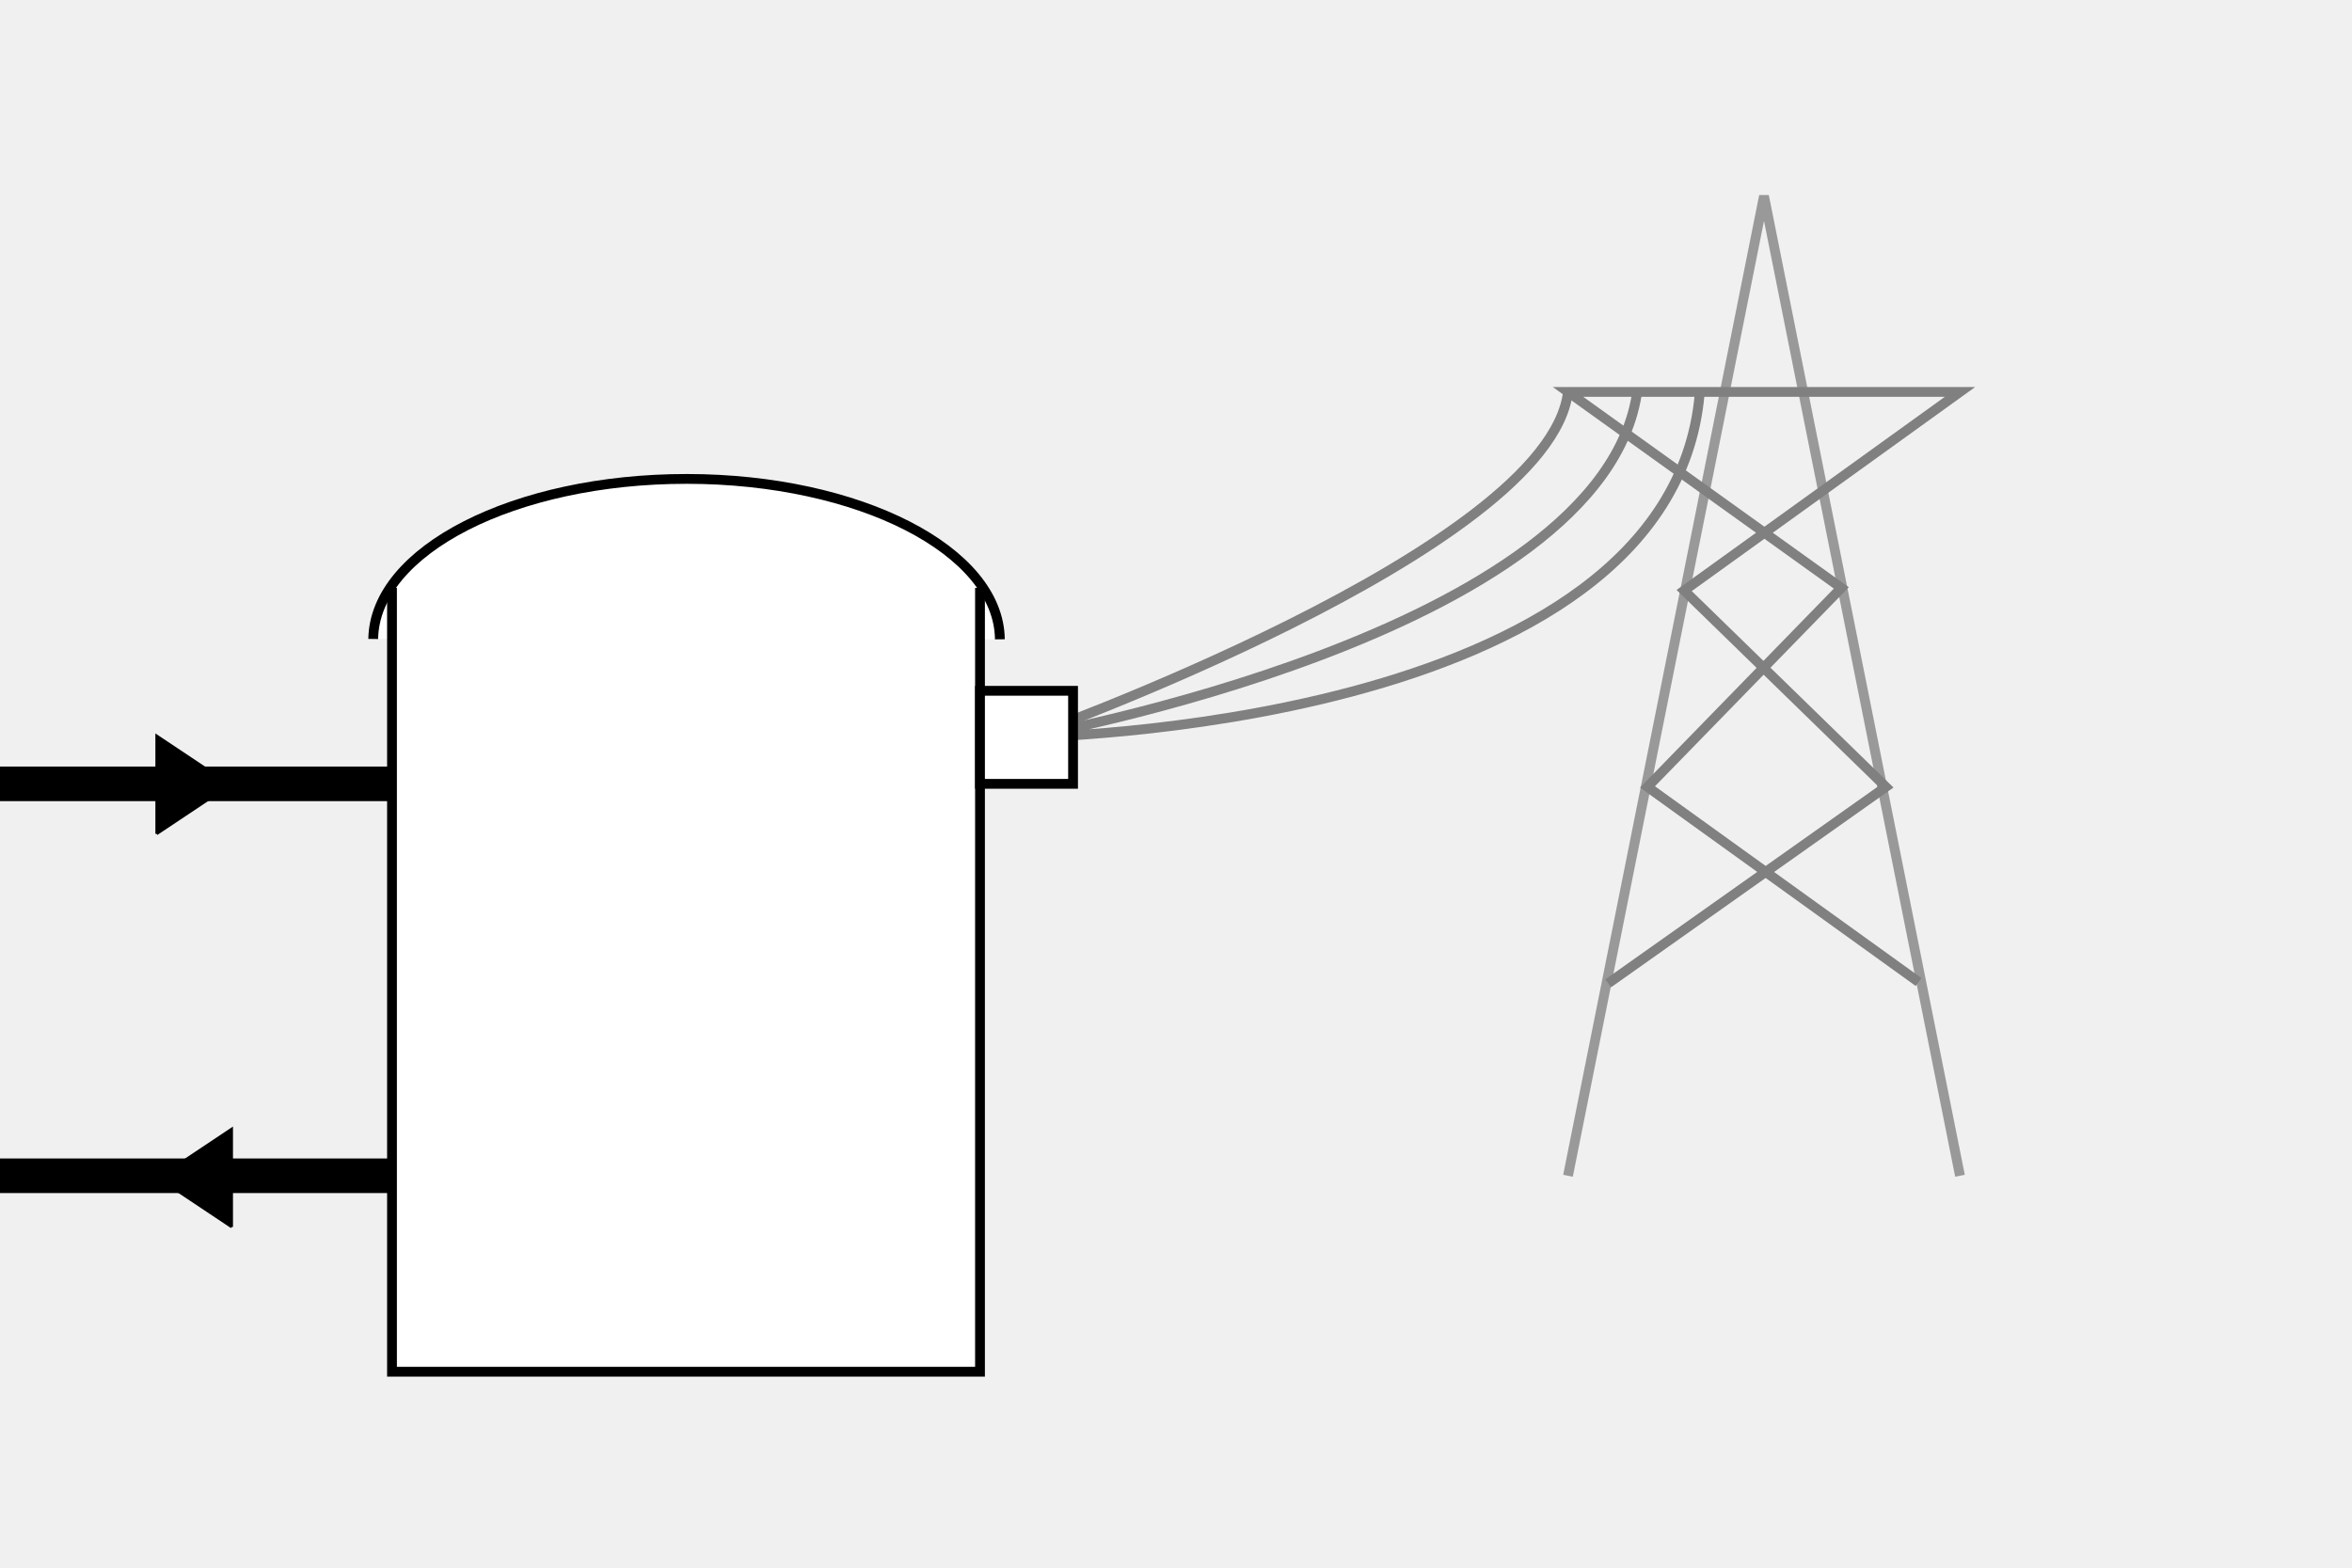
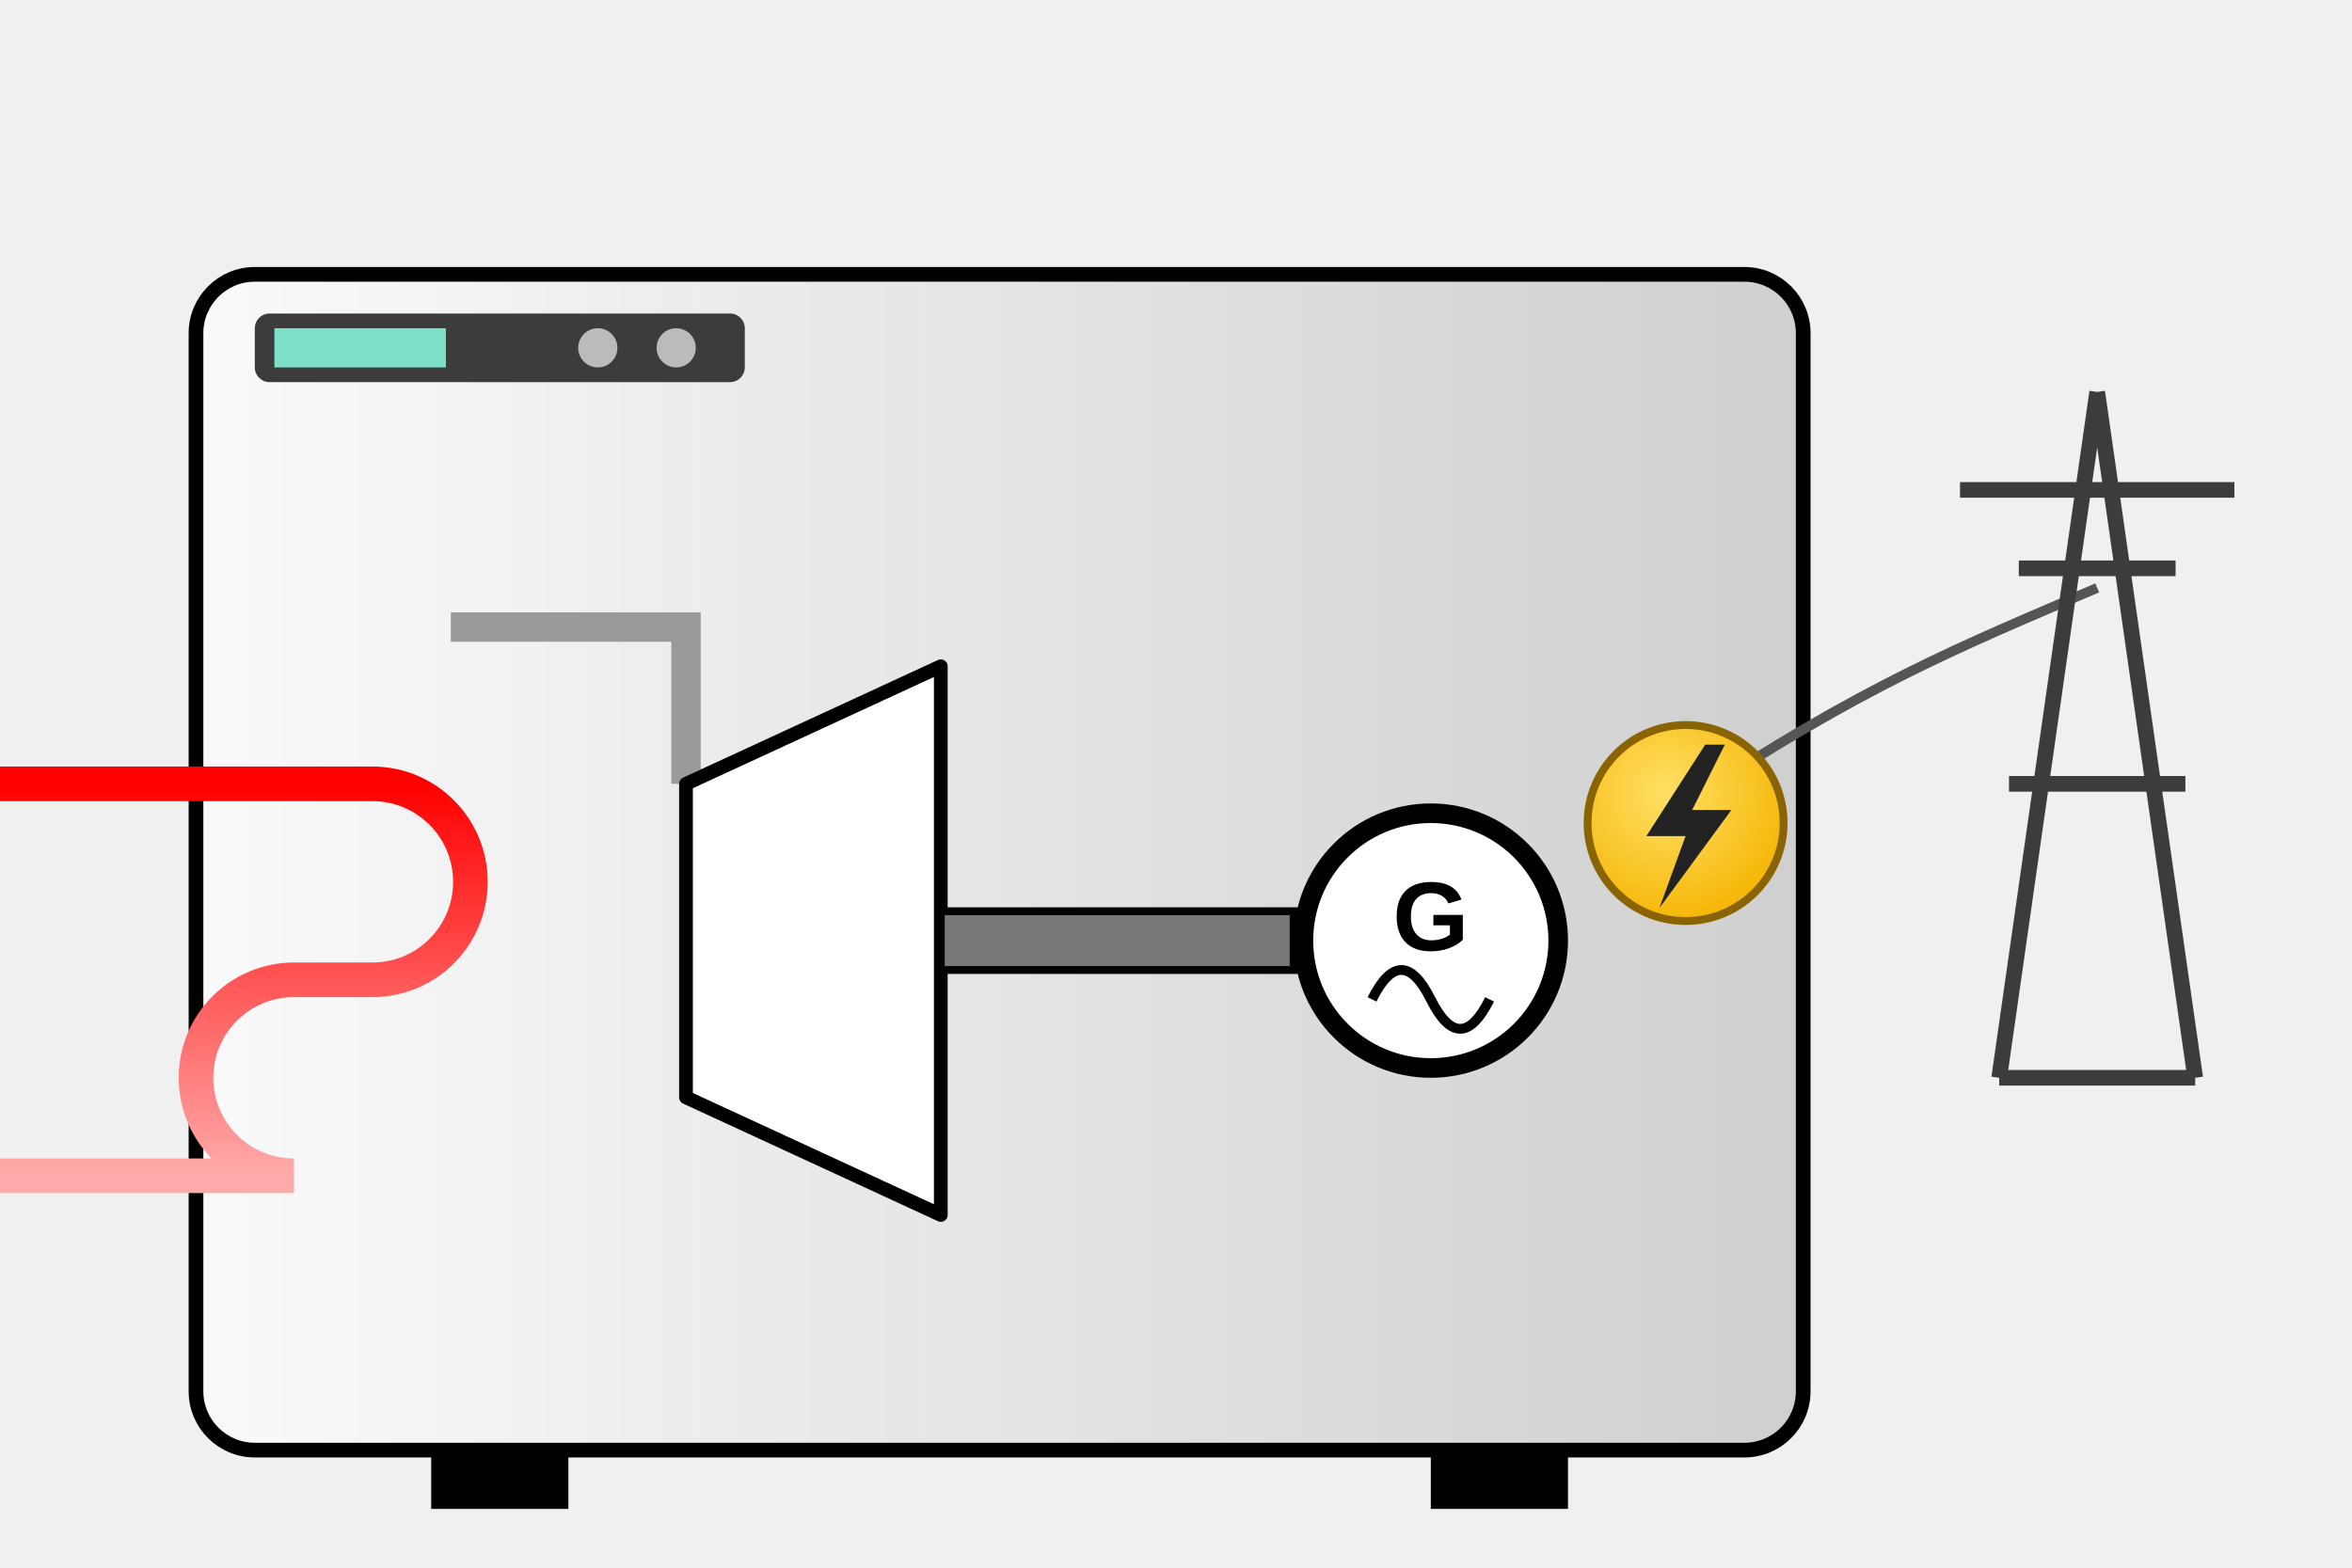
- <svg xmlns="http://www.w3.org/2000/svg" width="240mm" height="160mm" viewBox="0 0 240 160" version="1.1" id="svg1012">
-   <defs id="defs1006">
-     <marker style="overflow:visible" id="TriangleOutM" refX="0.0" refY="0.0" orient="auto">
-       <path transform="scale(0.4)" style="fill-rule:evenodd;fill:context-stroke;stroke:context-stroke;stroke-width:1.0pt" d="M 5.77,0.0 L -2.88,5.0 L -2.88,-5.0 L 5.77,0.0 z " id="path2311" />
-     </marker>
-     <marker style="overflow:visible;" id="Arrow2Mend" refX="0.0" refY="0.0" orient="auto">
-       <path transform="scale(0.6) rotate(180) translate(0,0)" d="M 8.719,4.034 L -2.207,0.016 L 8.719,-4.002 C 6.973,-1.63 6.983,1.616 8.719,4.034 z " style="stroke:context-stroke;fill-rule:evenodd;fill:context-stroke;stroke-width:0.625;stroke-linejoin:round;" id="path2192" />
-     </marker>
+ <svg xmlns="http://www.w3.org/2000/svg" version="1.1" width="240mm" height="160mm" viewBox="0 0 240 160">
+   <defs>
+     <radialGradient id="badge" cx="0.4" cy="0.35" r="0.7">
+       <stop offset="0" stop-color="#ffe066" />
+       <stop offset="1" stop-color="#f5b400" />
+     </radialGradient>
+     <linearGradient id="cas" x1="0" y1="0" x2="1" y2="0">
+       <stop offset="0" stop-color="#fafafa" />
+       <stop offset="1" stop-color="#cfcfcf" />
+     </linearGradient>
+     <linearGradient id="blk" x1="0" y1="0" x2="1" y2="0">
+       <stop offset="0" stop-color="#e2e2e2" />
+       <stop offset="1" stop-color="#b5b5b5" />
+     </linearGradient>
+     <linearGradient id="hot" x1="0" y1="1" x2="0" y2="0">
+       <stop offset="0" stop-color="#ffaaaa" />
+       <stop offset="1" stop-color="#ff0000" />
+     </linearGradient>
+     <linearGradient id="gen" x1="0" y1="0" x2="1" y2="1">
+       <stop offset="0" stop-color="#ffffff" />
+       <stop offset="1" stop-color="#cfd8e6" />
+     </linearGradient>
+     <linearGradient id="fl" x1="0" y1="1" x2="0" y2="0">
+       <stop offset="0" stop-color="#ff7a00" />
+       <stop offset="1" stop-color="#e8200c" />
+     </linearGradient>
  </defs>
-   <g id="layer1" transform="translate(14.92263,-44.73214)">
-     <path style="fill:#ffffff;stroke:#000000;stroke-width:1" id="path988" d="M 23.162,109.946 A 31.972,16.462 0 0 1 55.166,93.61 31.972,16.462 0 0 1 87.105,109.98" />
-     <rect style="fill:#ffffff;stroke-width:2.607" id="rect866" width="60" height="80" x="25.077" y="104.732" />
-     <path style="fill:none;stroke:#000000;stroke-width:1;stroke-linecap:butt;stroke-linejoin:miter;stroke-opacity:1;stroke-miterlimit:4;stroke-dasharray:none" d="m 85.077,104.732 v 80 H 25.077 v -80" id="path1815" />
-     <path style="fill:none;stroke:#000000;stroke-width:3.53;stroke-linecap:butt;stroke-linejoin:miter;stroke-opacity:1;stroke-miterlimit:4;stroke-dasharray:none" d="M -14.923,164.732 H 25.077" id="path1966" />
-     <path style="fill:none;stroke:#000000;stroke-width:3.53;stroke-linecap:butt;stroke-linejoin:miter;stroke-opacity:1;stroke-miterlimit:4;stroke-dasharray:none" d="M -14.923,124.732 H 25.077" id="path2081" />
-     <path style="fill:none;stroke:#999999;stroke-width:1;stroke-linecap:butt;stroke-linejoin:miter;stroke-opacity:1;stroke-miterlimit:4;stroke-dasharray:none" d="m 145.077,164.732 20,-100 20,100" id="path2480" />
-     <path style="fill:none;stroke:#808080;stroke-width:1;stroke-linecap:butt;stroke-linejoin:miter;stroke-opacity:1;stroke-miterlimit:4;stroke-dasharray:none" d="m 180.852,144.958 -27.662,-19.912 19.778,-20.312 -27.89,-20.002 h 40 l -28.146,20.269 20.58,20.045 -28.331,20.045" id="path2607" />
-     <path style="fill:none;stroke:#808080;stroke-width:1;stroke-linecap:butt;stroke-linejoin:miter;stroke-opacity:1;stroke-miterlimit:4;stroke-dasharray:none" d="m 89.825,119.984 c 0,0 53.327,-19.064 55.252,-35.252" id="path2748" />
-     <path style="fill:none;stroke:#808080;stroke-width:1;stroke-linecap:butt;stroke-linejoin:miter;stroke-opacity:1;stroke-miterlimit:4;stroke-dasharray:none" d="m 152.162,84.552 c -3.307,25.003 -62.336,35.432 -62.336,35.432 0,0 65.644,-0.772 68.686,-35.035" id="path2750" />
-     <rect style="fill:#ffffff;stroke:#000000;stroke-width:1;stroke-miterlimit:4;stroke-dasharray:none" id="rect2631" width="9.496" height="9.496" x="85.077" y="115.236" />
-     <path style="fill:#000000;stroke:#000000;stroke-width:0.265px;stroke-linecap:butt;stroke-linejoin:miter;stroke-opacity:1" d="m 1.065,129.835 v -10 l 7.5,5 -7.5,5" id="path1335" />
-     <path style="fill:#000000;stroke:#000000;stroke-width:0.265px;stroke-linecap:butt;stroke-linejoin:miter;stroke-opacity:1" d="m 8.718,169.958 v -10 l -7.5,5 7.5,5" id="path1835" />
-   </g>
+   <rect x="44" y="148" width="14" height="6" fill="#000" />
+   <rect x="146" y="148" width="14" height="6" fill="#000" />
+   <rect x="20" y="28" width="164" height="120" rx="6" fill="url(#cas)" stroke="#000" stroke-width="1.5" />
+   <rect x="26" y="32" width="50" height="7" rx="1.5" fill="#3c3c3c" />
+   <rect x="28" y="33.5" width="17.5" height="4" fill="#7ee0c8" />
+   <circle cx="61" cy="35.5" r="2" fill="#bbb" />
+   <circle cx="69" cy="35.5" r="2" fill="#bbb" />
+   <path d="M 0,80 H 38 A 10.00,10.00 0 0 1 38,100.00 H 30 A 10.00,10.00 0 0 0 30,120.00 H 0" stroke="url(#hot)" stroke-width="3.53" fill="none" />
+   <path d="M 46,64 H 70 V 80" fill="none" stroke="#9a9a9a" stroke-width="3" />
+   <polygon points="70,80 96,68 96,124 70,112" fill="#fff" stroke="#000" stroke-width="1.4" stroke-linejoin="round" />
+   <rect x="96" y="93" width="36" height="6" fill="#777" stroke="#000" stroke-width="0.8" />
+   <circle cx="146" cy="96" r="13" fill="#fff" stroke="#000" stroke-width="2" />
+   <text x="146" y="97" font-family="Arial" font-weight="bold" font-size="10" text-anchor="middle">G</text>
+   <path d="M 140,102 C 142,98 144,98 146,102 C 148,106 150,106 152,102" fill="none" stroke="#000" stroke-width="1" />
+   <path d="M 172,82 C 190,70 200,66 214,60" fill="none" stroke="#555" stroke-width="1" />
+   <path d="M 214,40 L 204,110 M 214,40 L 224,110 M 206,58 H 222 M 205,80 H 223 M 204,110 H 224 M 200,50 H 228" fill="none" stroke="#3c3c3c" stroke-width="1.6" stroke-linejoin="round" />
+   <circle cx="172" cy="84" r="10" fill="url(#badge)" stroke="#8a6400" stroke-width="0.80" />
+   <path d="M 174.00,76.00 L 168.00,85.33 L 172.00,85.33 L 169.33,92.67 L 176.67,82.67 L 172.67,82.67 L 176.00,76.00 Z" fill="#222" />
</svg>
